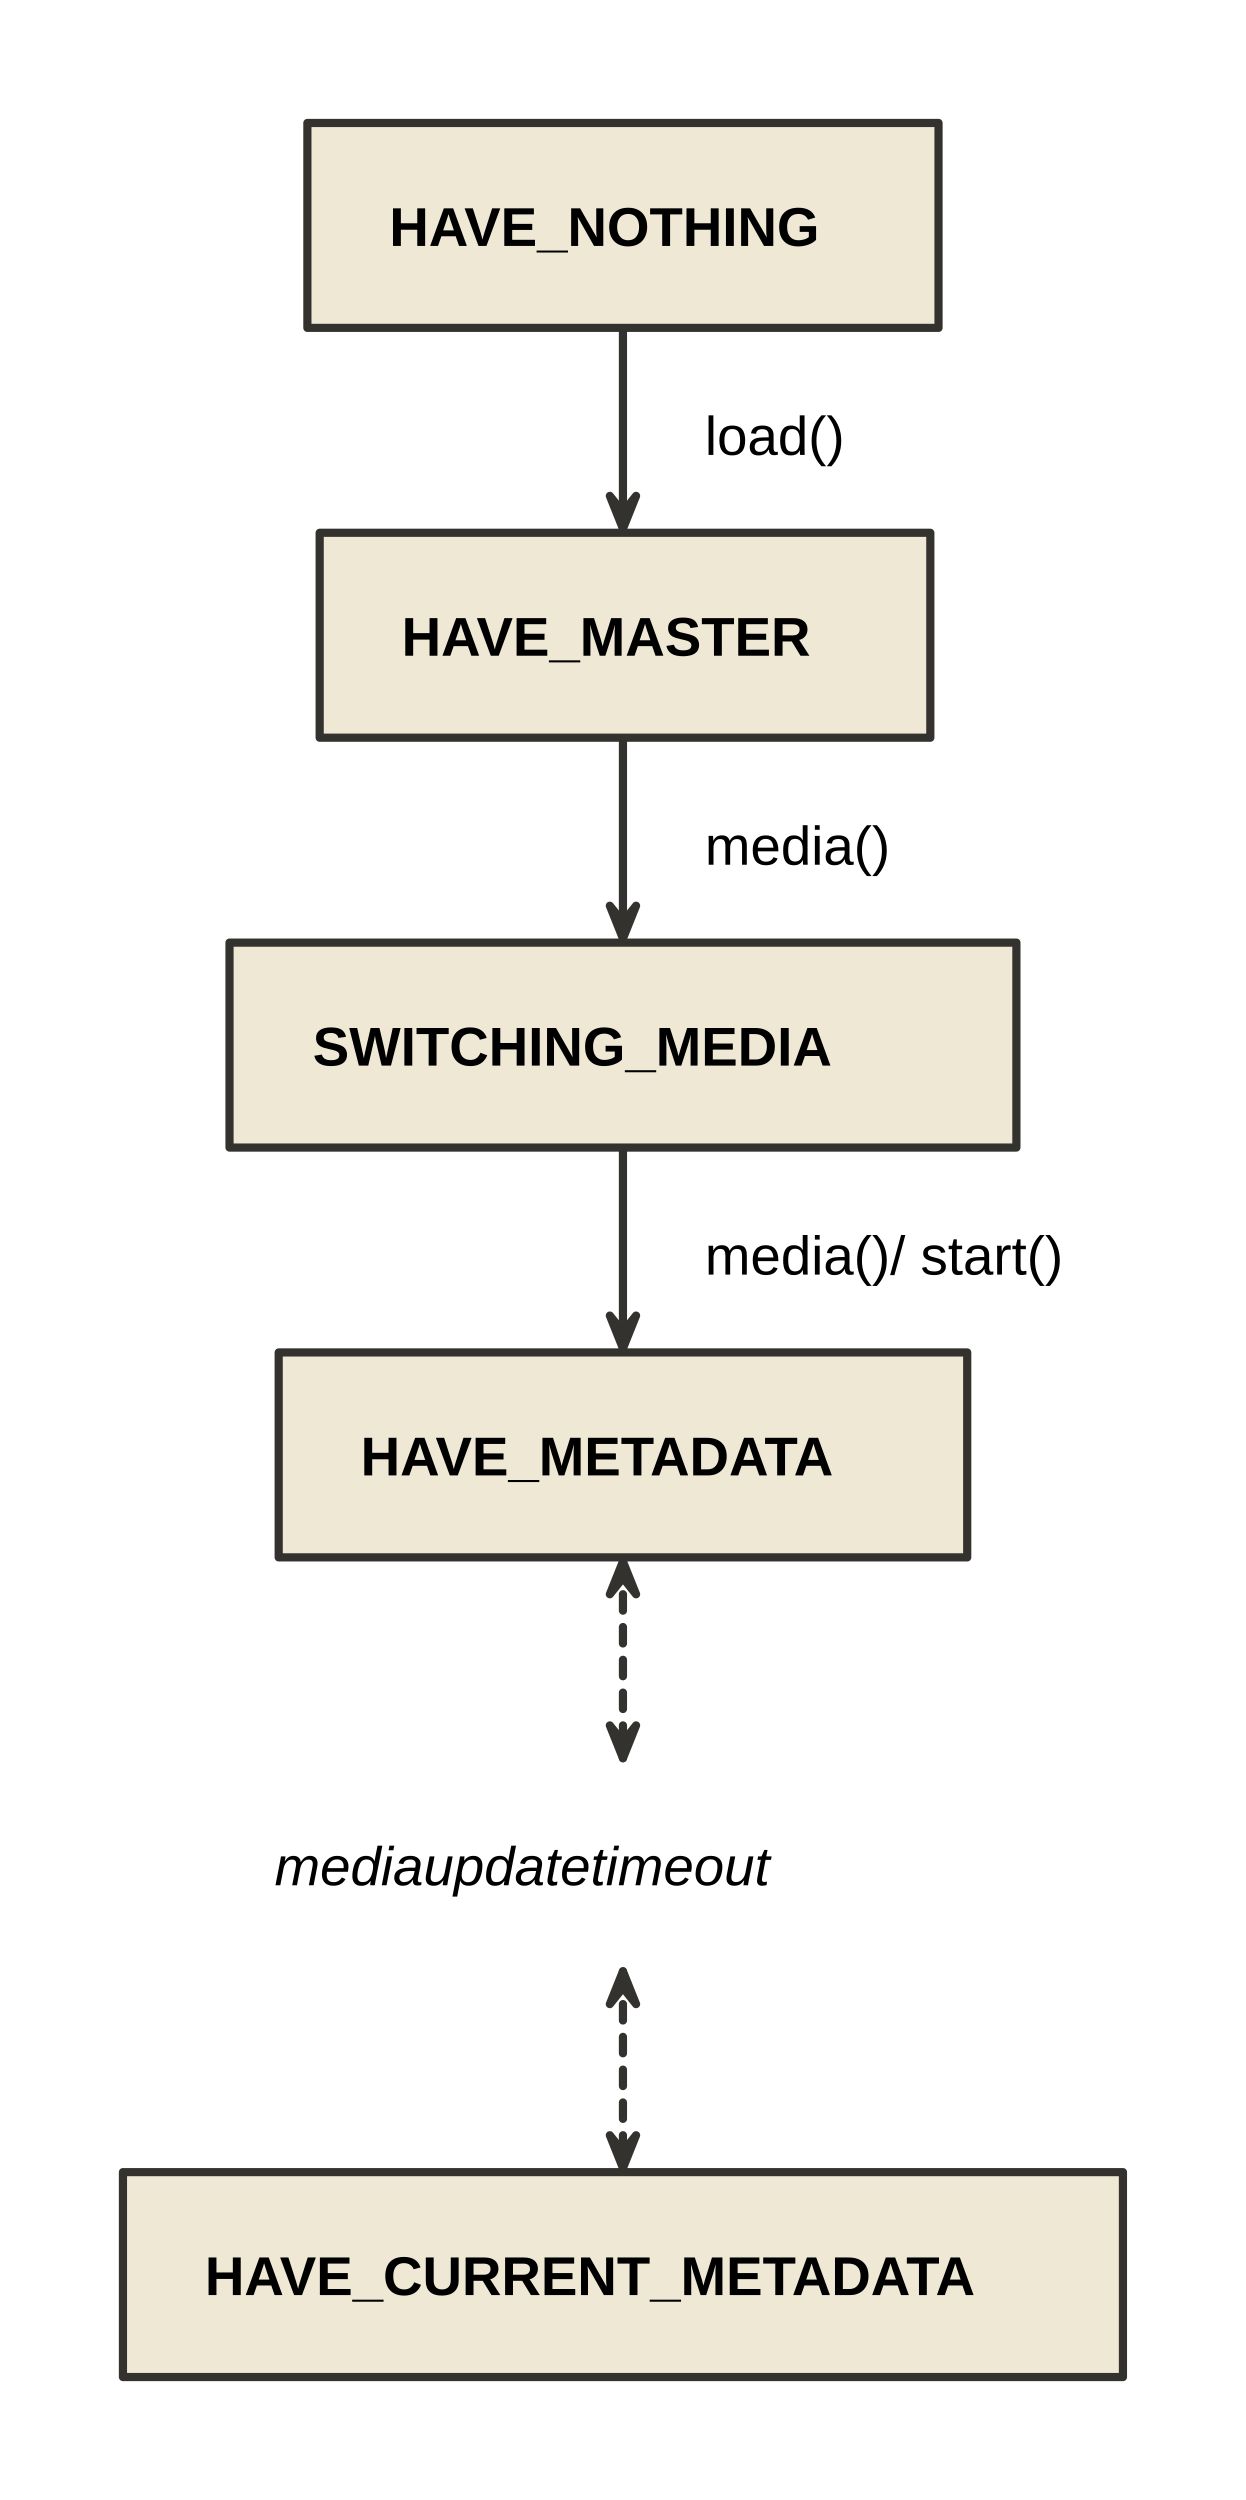
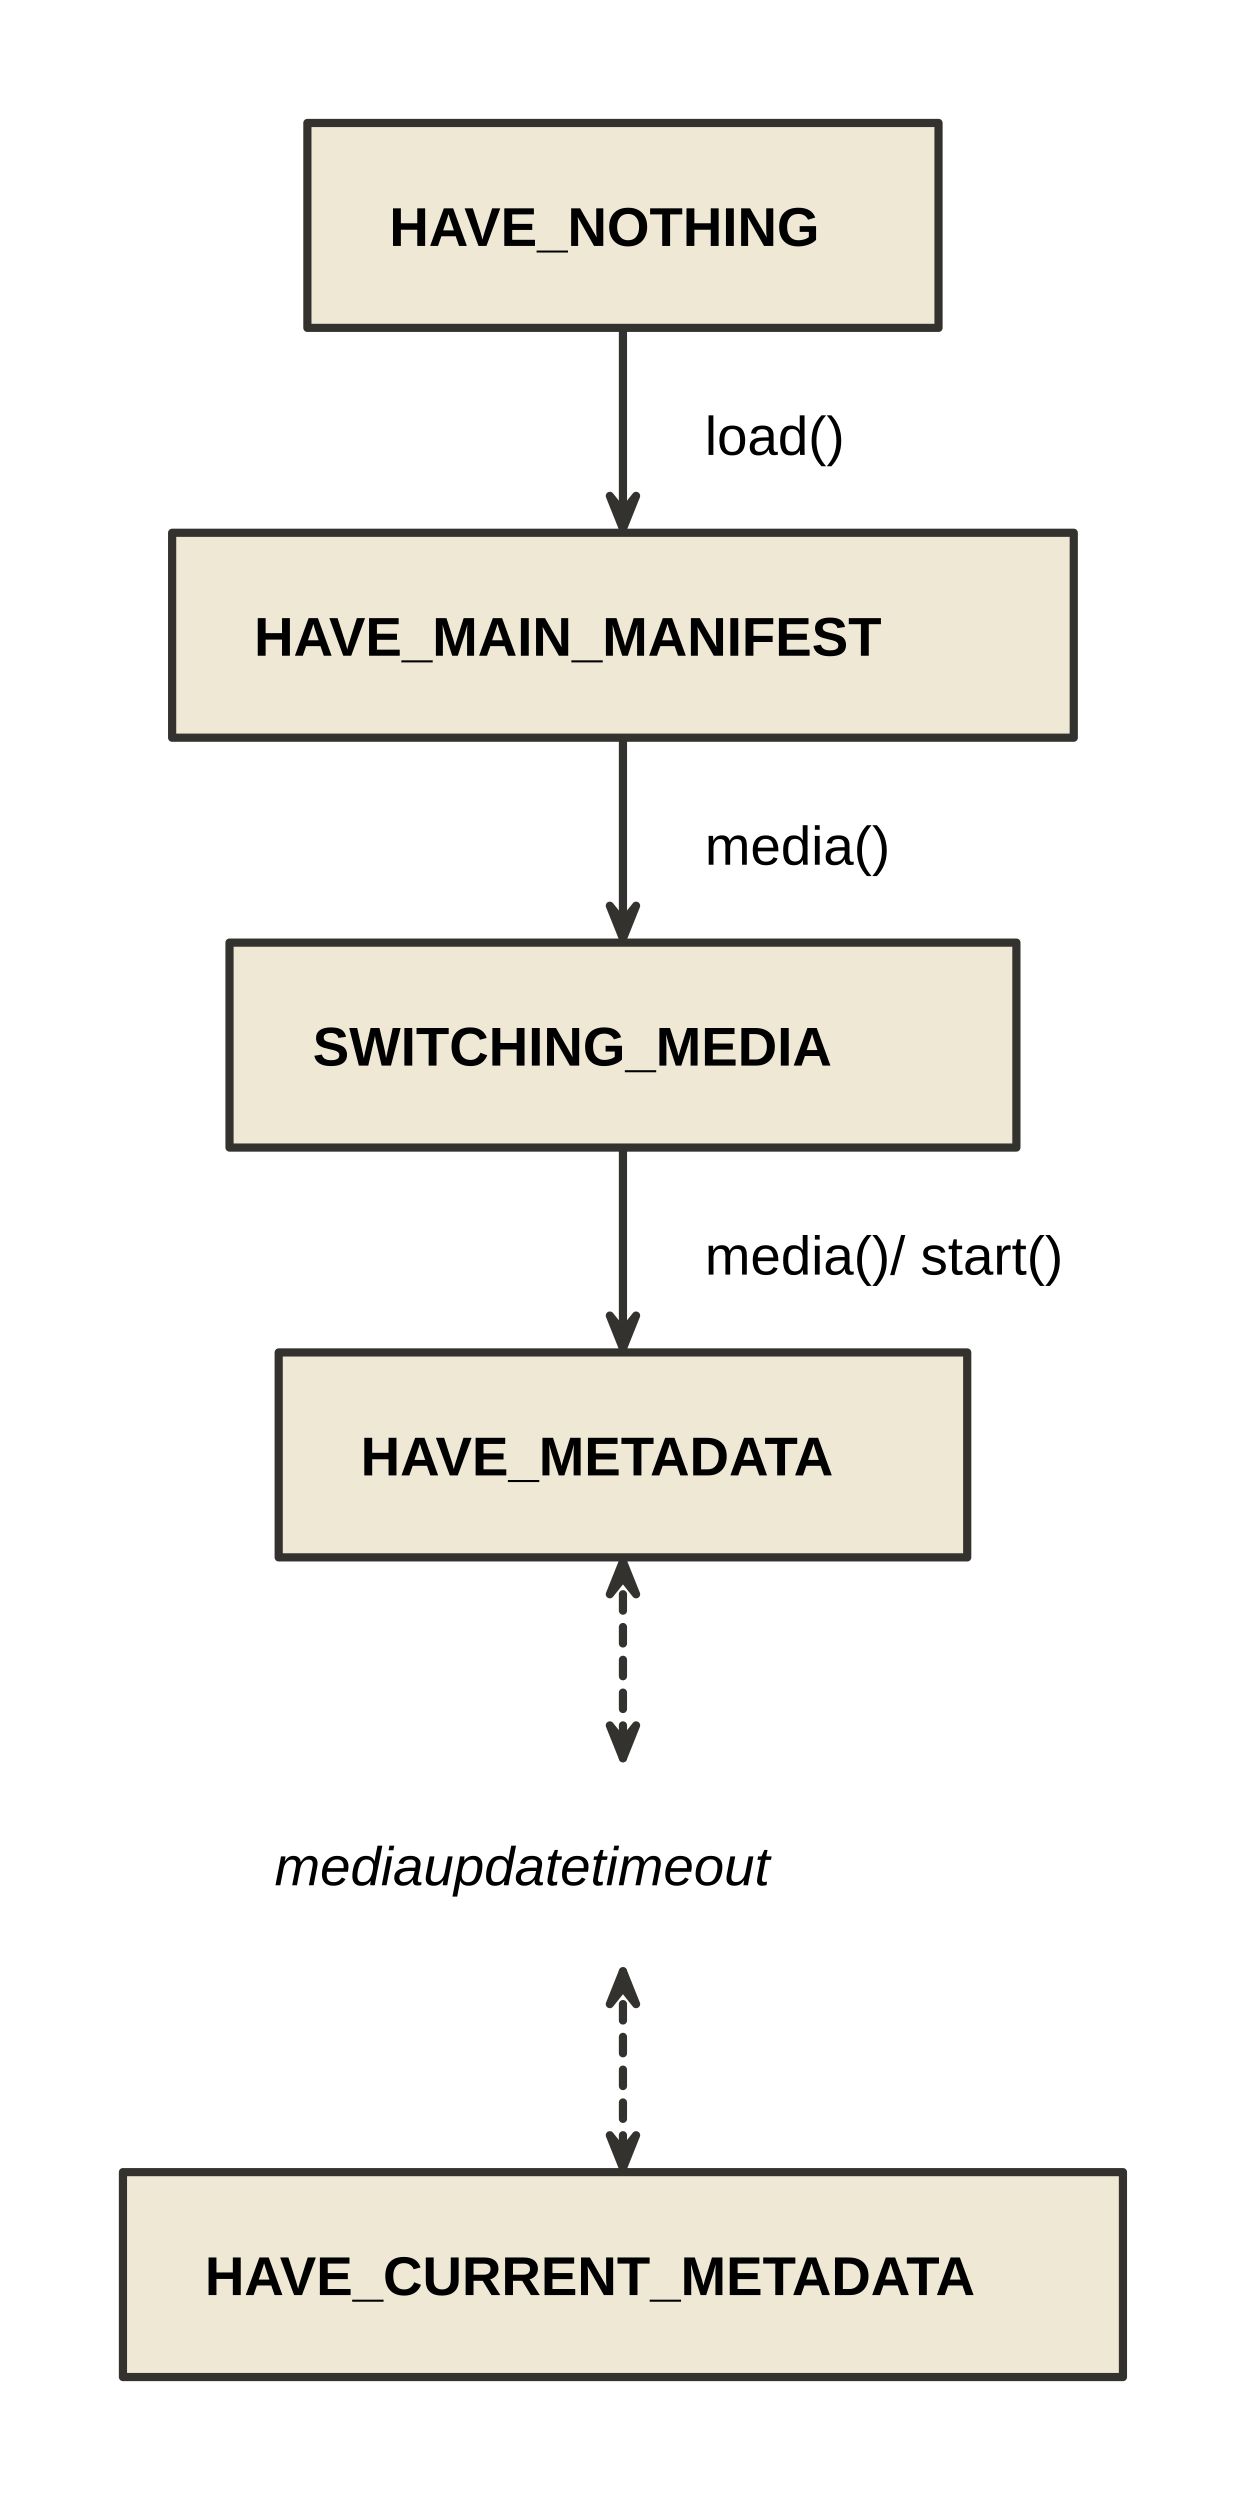
<svg xmlns="http://www.w3.org/2000/svg" width="304" height="610" version="1.1" baseProfile="full" viewbox="0 0 304 610" style="font-weight:bold; font-size:10pt; font-family:'Arial', Helvetica, sans-serif;;stroke-width:2;stroke-linejoin:round;stroke-linecap:round">
  <text x="172" y="111" style="font-weight:normal;">load()</text>
  <path d="M152 81 L152 105 L152 129 L152 129 " style="stroke:#33322E;fill:none;stroke-dasharray:none;" />
  <path d="M148.8 121 L152 125 L155.2 121 L152 129 Z" style="stroke:#33322E;fill:#33322E;stroke-dasharray:none;" />
  <text x="172" y="211" style="font-weight:normal;">media()</text>
  <path d="M152 181 L152 205 L152 229 L152 229 " style="stroke:#33322E;fill:none;stroke-dasharray:none;" />
  <path d="M148.8 221 L152 225 L155.2 221 L152 229 Z" style="stroke:#33322E;fill:#33322E;stroke-dasharray:none;" />
  <text x="172" y="311" style="font-weight:normal;">media()/ start()</text>
  <path d="M152 281 L152 305 L152 329 L152 329 " style="stroke:#33322E;fill:none;stroke-dasharray:none;" />
  <path d="M148.8 321 L152 325 L155.2 321 L152 329 Z" style="stroke:#33322E;fill:#33322E;stroke-dasharray:none;" />
  <path d="M152 381 L152 405 L152 429 L152 429 " style="stroke:#33322E;fill:none;stroke-dasharray:4 4;" />
  <path d="M148.8 421 L152 425 L155.2 421 L152 429 Z" style="stroke:#33322E;fill:#33322E;stroke-dasharray:none;" />
  <path d="M155.2 389 L152 385 L148.8 389 L152 381 Z" style="stroke:#33322E;fill:#33322E;stroke-dasharray:none;" />
  <path d="M152 481 L152 505 L152 529 L152 529 " style="stroke:#33322E;fill:none;stroke-dasharray:4 4;" />
  <path d="M148.8 521 L152 525 L155.2 521 L152 529 Z" style="stroke:#33322E;fill:#33322E;stroke-dasharray:none;" />
  <path d="M155.2 489 L152 485 L148.8 489 L152 481 Z" style="stroke:#33322E;fill:#33322E;stroke-dasharray:none;" />
  <rect x="75" y="30" height="50" width="154" style="stroke:#33322E;fill:#eee8d5;stroke-dasharray:none;" />
  <text x="95" y="60" style="">HAVE_NOTHING</text>
-   <rect x="78" y="130" height="50" width="149" style="stroke:#33322E;fill:#eee8d5;stroke-dasharray:none;" />
-   <text x="98" y="160" style="">HAVE_MASTER</text>
+   <rect x="42" y="130" height="50" width="220" style="stroke:#33322E;fill:#eee8d5;stroke-dasharray:none;" />
+   <text x="62" y="160" style="">HAVE_MAIN_MANIFEST</text>
  <rect x="56" y="230" height="50" width="192" style="stroke:#33322E;fill:#eee8d5;stroke-dasharray:none;" />
  <text x="76.3" y="260" style="">SWITCHING_MEDIA</text>
  <rect x="68" y="330" height="50" width="168" style="stroke:#33322E;fill:#eee8d5;stroke-dasharray:none;" />
  <text x="88" y="360" style="">HAVE_METADATA</text>
  <text x="67" y="460" style="font-weight:normal;font-style:italic;">mediaupdatetimeout</text>
  <rect x="30" y="530" height="50" width="244" style="stroke:#33322E;fill:#eee8d5;stroke-dasharray:none;" />
  <text x="50" y="560" style="">HAVE_CURRENT_METADATA</text>
</svg>
